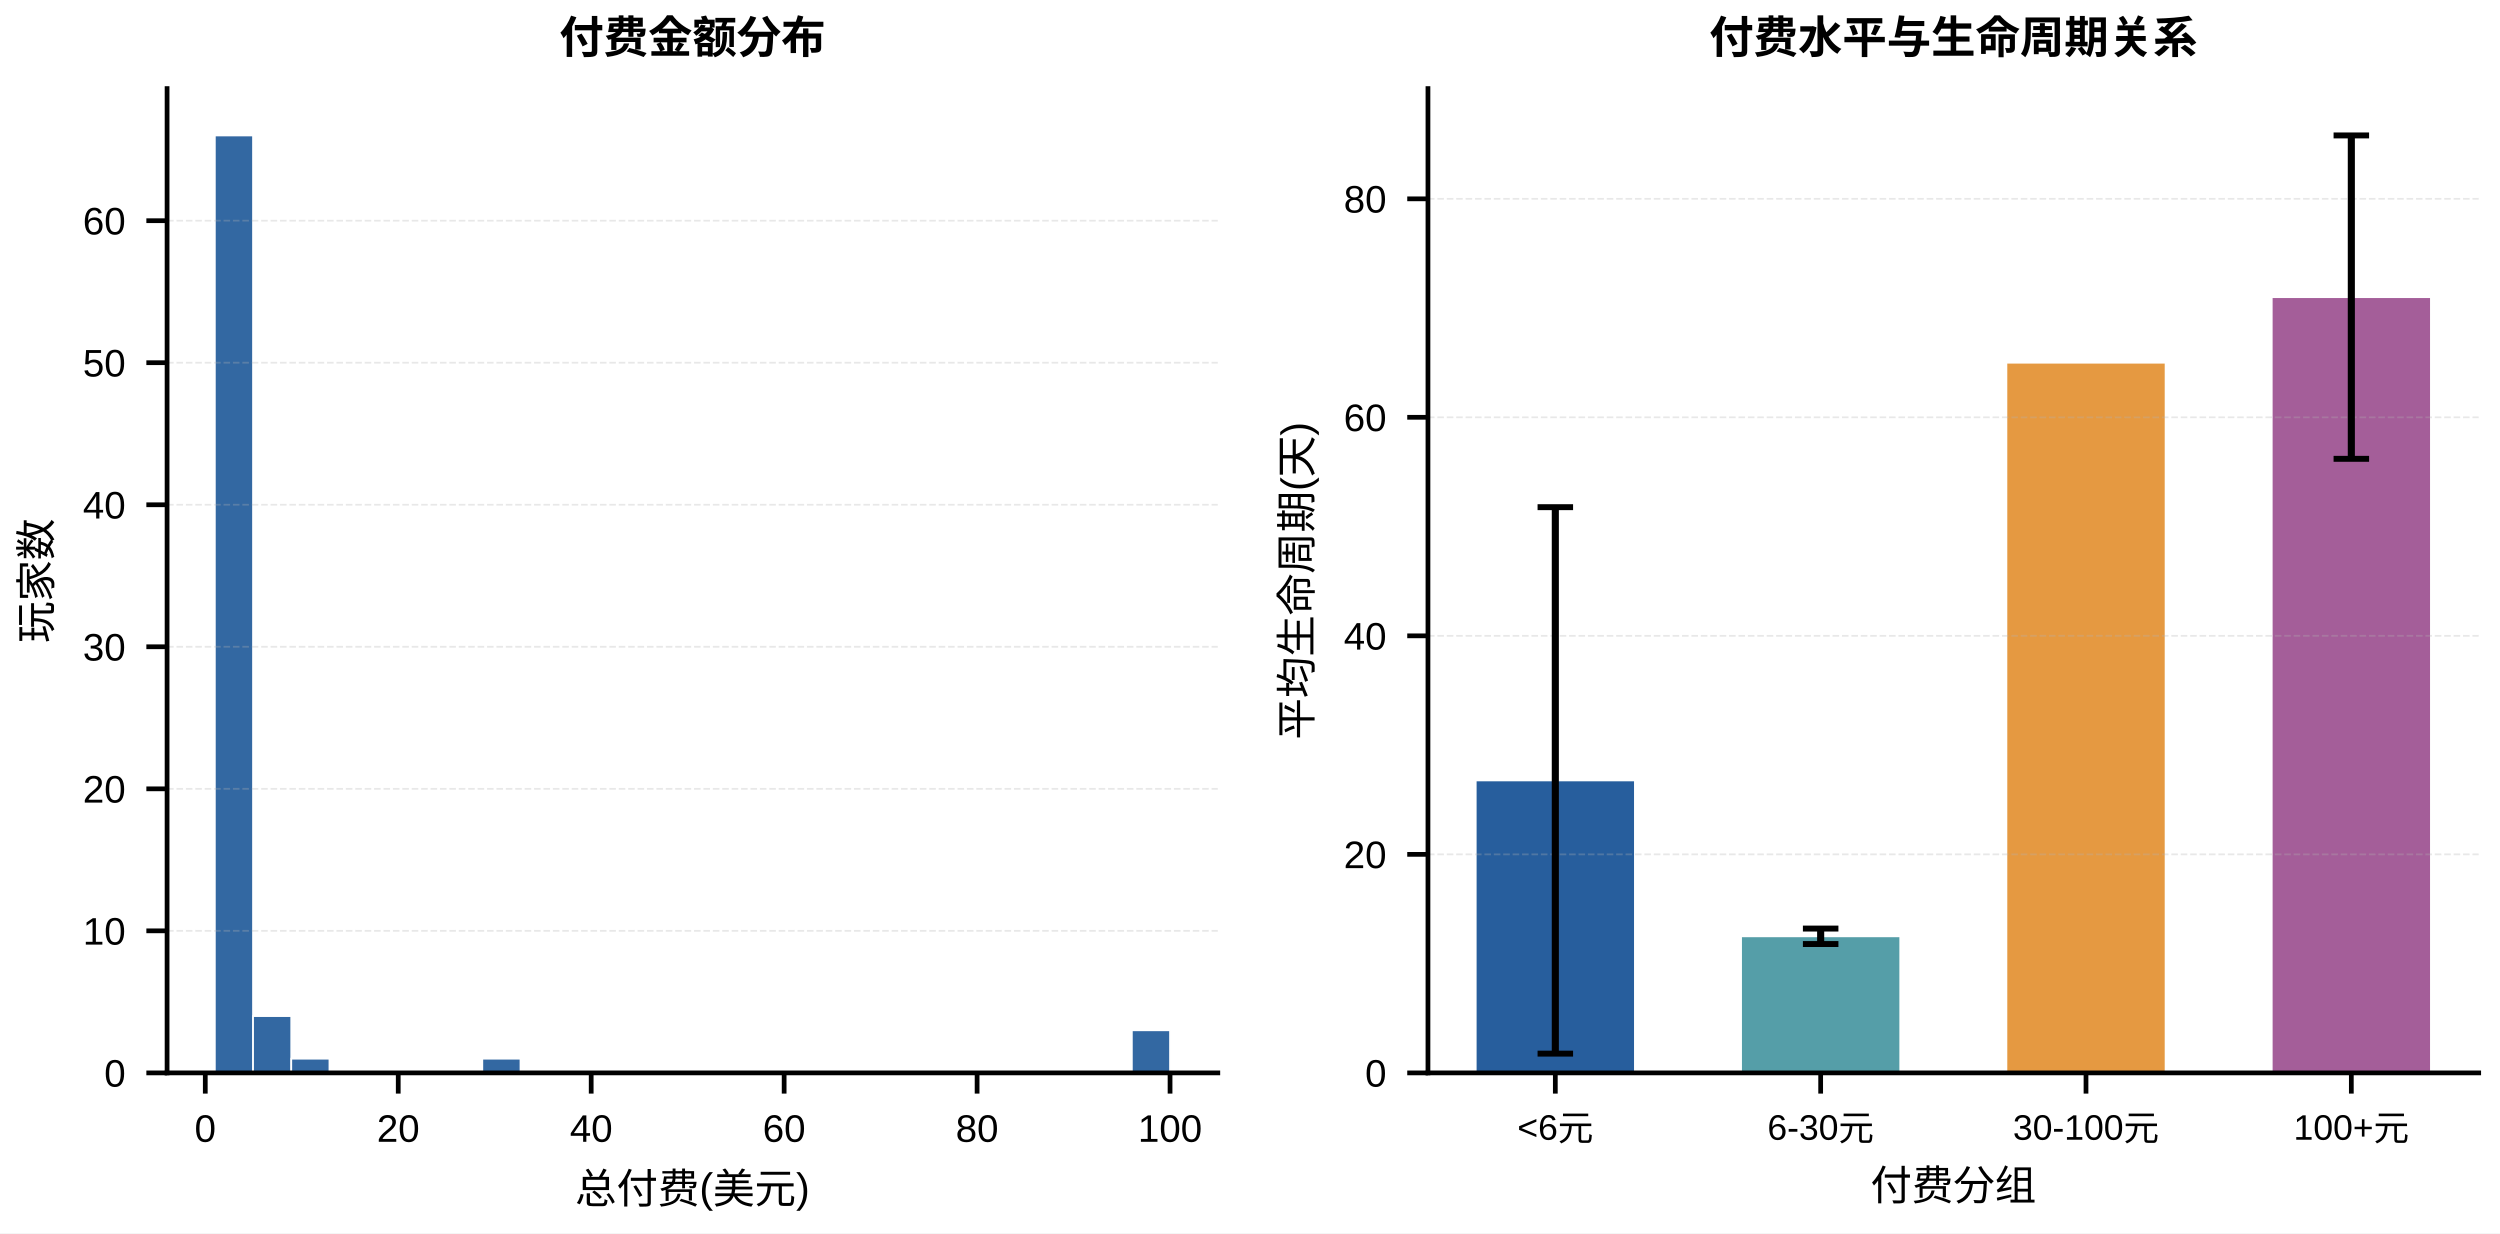
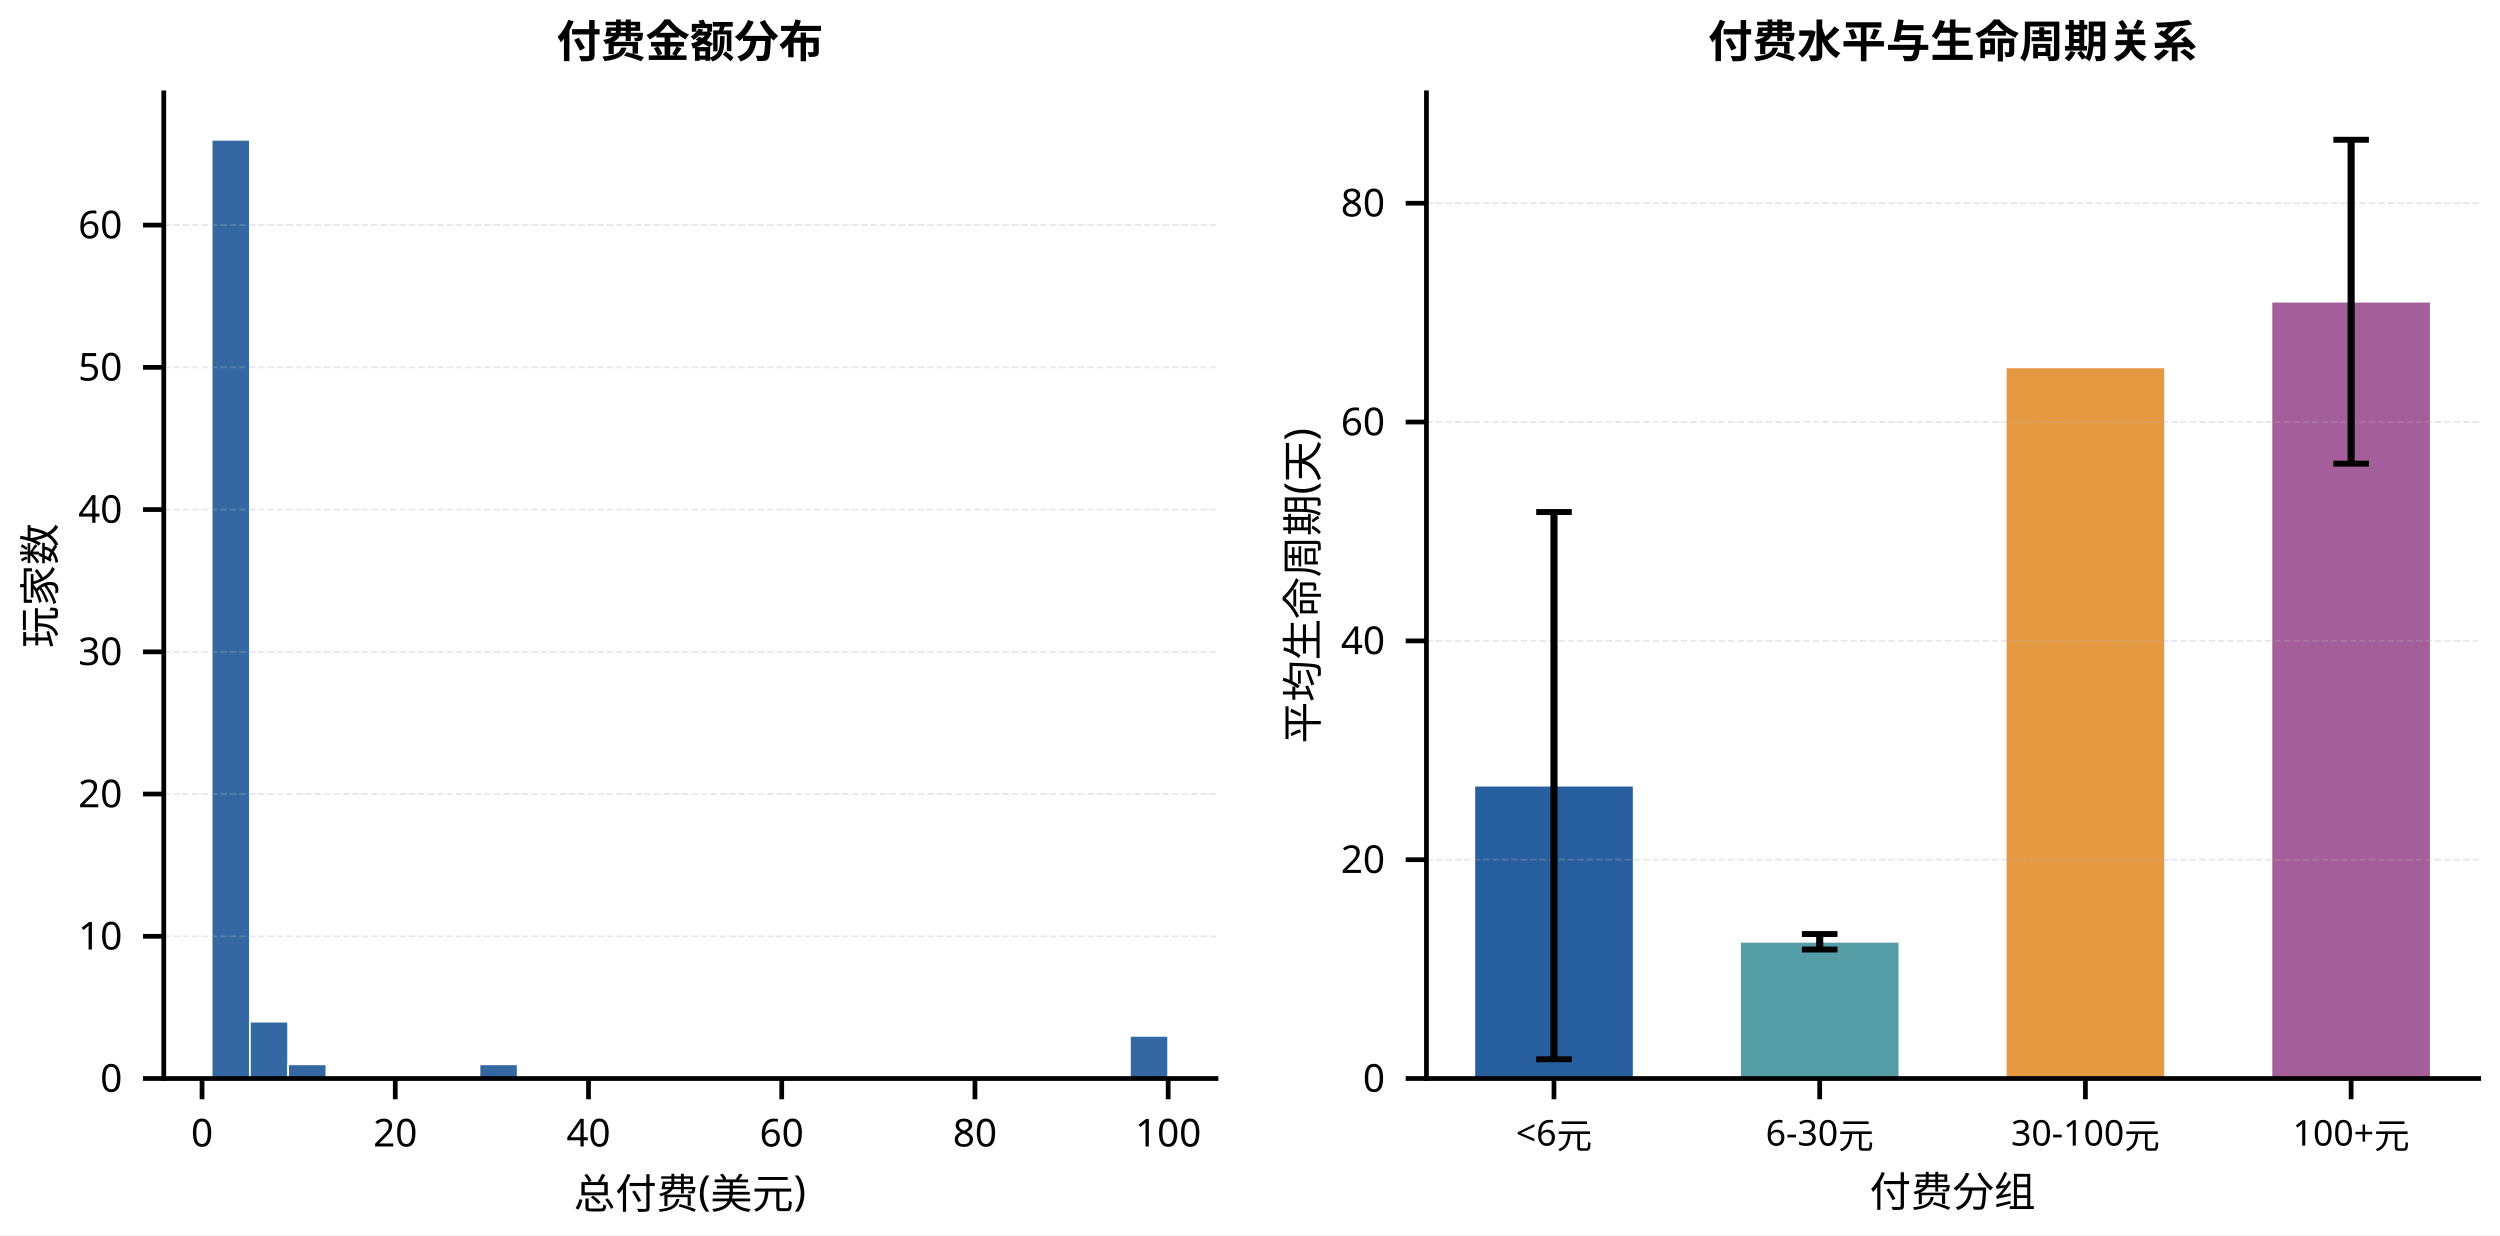
- <svg xmlns="http://www.w3.org/2000/svg" xmlns:xlink="http://www.w3.org/1999/xlink" width="422.431pt" height="208.402pt" viewBox="0 0 422.431 208.402" version="1.1">
+ <svg xmlns="http://www.w3.org/2000/svg" xmlns:xlink="http://www.w3.org/1999/xlink" width="421.835pt" height="208.401pt" viewBox="0 0 421.835 208.401" version="1.1">
  <defs>
    <style type="text/css">*{stroke-linejoin: round; stroke-linecap: butt}</style>
  </defs>
  <g id="figure_1">
    <g id="patch_1">
-       <path d="M 0 208.402  L 422.431 208.402  L 422.431 0  L 0 0  z " style="fill: #ffffff" />
+       <path d="M 0 208.401  L 421.835 208.401  L 421.835 0  L 0 0  z " style="fill: #ffffff" />
    </g>
    <g id="axes_1">
      <g id="patch_2">
-         <path d="M 28.231 181.288  L 205.776 181.288  L 205.776 14.968  L 28.231 14.968  z " style="fill: #ffffff" />
+         <path d="M 27.635 181.984  L 205.181 181.984  L 205.181 15.664  L 27.635 15.664  z " style="fill: #ffffff" />
      </g>
      <g id="patch_3">
-         <path d="M 36.301 181.288  L 42.757 181.288  L 42.757 22.888  L 36.301 22.888  z " clip-path="url(#pcdb615c2f6)" style="fill: #0f4d92; opacity: 0.85; stroke: #ffffff; stroke-width: 0.3; stroke-linejoin: miter" />
+         <path d="M 35.705 181.984  L 42.162 181.984  L 42.162 23.584  L 35.705 23.584  z " clip-path="url(#pd36022a724)" style="fill: #0f4d92; opacity: 0.85; stroke: #ffffff; stroke-width: 0.3; stroke-linejoin: miter" />
      </g>
      <g id="patch_4">
-         <path d="M 42.757 181.288  L 49.214 181.288  L 49.214 171.688  L 42.757 171.688  z " clip-path="url(#pcdb615c2f6)" style="fill: #0f4d92; opacity: 0.85; stroke: #ffffff; stroke-width: 0.3; stroke-linejoin: miter" />
+         <path d="M 42.162 181.984  L 48.618 181.984  L 48.618 172.384  L 42.162 172.384  z " clip-path="url(#pd36022a724)" style="fill: #0f4d92; opacity: 0.85; stroke: #ffffff; stroke-width: 0.3; stroke-linejoin: miter" />
      </g>
      <g id="patch_5">
-         <path d="M 49.214 181.288  L 55.67 181.288  L 55.67 178.888  L 49.214 178.888  z " clip-path="url(#pcdb615c2f6)" style="fill: #0f4d92; opacity: 0.85; stroke: #ffffff; stroke-width: 0.3; stroke-linejoin: miter" />
+         <path d="M 48.618 181.984  L 55.074 181.984  L 55.074 179.584  L 48.618 179.584  z " clip-path="url(#pd36022a724)" style="fill: #0f4d92; opacity: 0.85; stroke: #ffffff; stroke-width: 0.3; stroke-linejoin: miter" />
      </g>
      <g id="patch_6">
-         <path d="M 55.67 181.288  L 62.126 181.288  L 62.126 181.288  L 55.67 181.288  z " clip-path="url(#pcdb615c2f6)" style="fill: #0f4d92; opacity: 0.85; stroke: #ffffff; stroke-width: 0.3; stroke-linejoin: miter" />
+         <path d="M 55.074 181.984  L 61.53 181.984  L 61.53 181.984  L 55.074 181.984  z " clip-path="url(#pd36022a724)" style="fill: #0f4d92; opacity: 0.85; stroke: #ffffff; stroke-width: 0.3; stroke-linejoin: miter" />
      </g>
      <g id="patch_7">
-         <path d="M 62.126 181.288  L 68.582 181.288  L 68.582 181.288  L 62.126 181.288  z " clip-path="url(#pcdb615c2f6)" style="fill: #0f4d92; opacity: 0.85; stroke: #ffffff; stroke-width: 0.3; stroke-linejoin: miter" />
+         <path d="M 61.53 181.984  L 67.986 181.984  L 67.986 181.984  L 61.53 181.984  z " clip-path="url(#pd36022a724)" style="fill: #0f4d92; opacity: 0.85; stroke: #ffffff; stroke-width: 0.3; stroke-linejoin: miter" />
      </g>
      <g id="patch_8">
-         <path d="M 68.582 181.288  L 75.038 181.288  L 75.038 181.288  L 68.582 181.288  z " clip-path="url(#pcdb615c2f6)" style="fill: #0f4d92; opacity: 0.85; stroke: #ffffff; stroke-width: 0.3; stroke-linejoin: miter" />
+         <path d="M 67.986 181.984  L 74.443 181.984  L 74.443 181.984  L 67.986 181.984  z " clip-path="url(#pd36022a724)" style="fill: #0f4d92; opacity: 0.85; stroke: #ffffff; stroke-width: 0.3; stroke-linejoin: miter" />
      </g>
      <g id="patch_9">
-         <path d="M 75.038 181.288  L 81.495 181.288  L 81.495 181.288  L 75.038 181.288  z " clip-path="url(#pcdb615c2f6)" style="fill: #0f4d92; opacity: 0.85; stroke: #ffffff; stroke-width: 0.3; stroke-linejoin: miter" />
+         <path d="M 74.443 181.984  L 80.899 181.984  L 80.899 181.984  L 74.443 181.984  z " clip-path="url(#pd36022a724)" style="fill: #0f4d92; opacity: 0.85; stroke: #ffffff; stroke-width: 0.3; stroke-linejoin: miter" />
      </g>
      <g id="patch_10">
-         <path d="M 81.495 181.288  L 87.951 181.288  L 87.951 178.888  L 81.495 178.888  z " clip-path="url(#pcdb615c2f6)" style="fill: #0f4d92; opacity: 0.85; stroke: #ffffff; stroke-width: 0.3; stroke-linejoin: miter" />
+         <path d="M 80.899 181.984  L 87.355 181.984  L 87.355 179.584  L 80.899 179.584  z " clip-path="url(#pd36022a724)" style="fill: #0f4d92; opacity: 0.85; stroke: #ffffff; stroke-width: 0.3; stroke-linejoin: miter" />
      </g>
      <g id="patch_11">
-         <path d="M 87.951 181.288  L 94.407 181.288  L 94.407 181.288  L 87.951 181.288  z " clip-path="url(#pcdb615c2f6)" style="fill: #0f4d92; opacity: 0.85; stroke: #ffffff; stroke-width: 0.3; stroke-linejoin: miter" />
+         <path d="M 87.355 181.984  L 93.811 181.984  L 93.811 181.984  L 87.355 181.984  z " clip-path="url(#pd36022a724)" style="fill: #0f4d92; opacity: 0.85; stroke: #ffffff; stroke-width: 0.3; stroke-linejoin: miter" />
      </g>
      <g id="patch_12">
-         <path d="M 94.407 181.288  L 100.863 181.288  L 100.863 181.288  L 94.407 181.288  z " clip-path="url(#pcdb615c2f6)" style="fill: #0f4d92; opacity: 0.85; stroke: #ffffff; stroke-width: 0.3; stroke-linejoin: miter" />
+         <path d="M 93.811 181.984  L 100.267 181.984  L 100.267 181.984  L 93.811 181.984  z " clip-path="url(#pd36022a724)" style="fill: #0f4d92; opacity: 0.85; stroke: #ffffff; stroke-width: 0.3; stroke-linejoin: miter" />
      </g>
      <g id="patch_13">
-         <path d="M 100.863 181.288  L 107.319 181.288  L 107.319 181.288  L 100.863 181.288  z " clip-path="url(#pcdb615c2f6)" style="fill: #0f4d92; opacity: 0.85; stroke: #ffffff; stroke-width: 0.3; stroke-linejoin: miter" />
+         <path d="M 100.267 181.984  L 106.724 181.984  L 106.724 181.984  L 100.267 181.984  z " clip-path="url(#pd36022a724)" style="fill: #0f4d92; opacity: 0.85; stroke: #ffffff; stroke-width: 0.3; stroke-linejoin: miter" />
      </g>
      <g id="patch_14">
-         <path d="M 107.319 181.288  L 113.776 181.288  L 113.776 181.288  L 107.319 181.288  z " clip-path="url(#pcdb615c2f6)" style="fill: #0f4d92; opacity: 0.85; stroke: #ffffff; stroke-width: 0.3; stroke-linejoin: miter" />
+         <path d="M 106.724 181.984  L 113.18 181.984  L 113.18 181.984  L 106.724 181.984  z " clip-path="url(#pd36022a724)" style="fill: #0f4d92; opacity: 0.85; stroke: #ffffff; stroke-width: 0.3; stroke-linejoin: miter" />
      </g>
      <g id="patch_15">
-         <path d="M 113.776 181.288  L 120.232 181.288  L 120.232 181.288  L 113.776 181.288  z " clip-path="url(#pcdb615c2f6)" style="fill: #0f4d92; opacity: 0.85; stroke: #ffffff; stroke-width: 0.3; stroke-linejoin: miter" />
+         <path d="M 113.18 181.984  L 119.636 181.984  L 119.636 181.984  L 113.18 181.984  z " clip-path="url(#pd36022a724)" style="fill: #0f4d92; opacity: 0.85; stroke: #ffffff; stroke-width: 0.3; stroke-linejoin: miter" />
      </g>
      <g id="patch_16">
-         <path d="M 120.232 181.288  L 126.688 181.288  L 126.688 181.288  L 120.232 181.288  z " clip-path="url(#pcdb615c2f6)" style="fill: #0f4d92; opacity: 0.85; stroke: #ffffff; stroke-width: 0.3; stroke-linejoin: miter" />
+         <path d="M 119.636 181.984  L 126.092 181.984  L 126.092 181.984  L 119.636 181.984  z " clip-path="url(#pd36022a724)" style="fill: #0f4d92; opacity: 0.85; stroke: #ffffff; stroke-width: 0.3; stroke-linejoin: miter" />
      </g>
      <g id="patch_17">
-         <path d="M 126.688 181.288  L 133.144 181.288  L 133.144 181.288  L 126.688 181.288  z " clip-path="url(#pcdb615c2f6)" style="fill: #0f4d92; opacity: 0.85; stroke: #ffffff; stroke-width: 0.3; stroke-linejoin: miter" />
+         <path d="M 126.092 181.984  L 132.548 181.984  L 132.548 181.984  L 126.092 181.984  z " clip-path="url(#pd36022a724)" style="fill: #0f4d92; opacity: 0.85; stroke: #ffffff; stroke-width: 0.3; stroke-linejoin: miter" />
      </g>
      <g id="patch_18">
-         <path d="M 133.144 181.288  L 139.6 181.288  L 139.6 181.288  L 133.144 181.288  z " clip-path="url(#pcdb615c2f6)" style="fill: #0f4d92; opacity: 0.85; stroke: #ffffff; stroke-width: 0.3; stroke-linejoin: miter" />
+         <path d="M 132.548 181.984  L 139.005 181.984  L 139.005 181.984  L 132.548 181.984  z " clip-path="url(#pd36022a724)" style="fill: #0f4d92; opacity: 0.85; stroke: #ffffff; stroke-width: 0.3; stroke-linejoin: miter" />
      </g>
      <g id="patch_19">
-         <path d="M 139.6 181.288  L 146.057 181.288  L 146.057 181.288  L 139.6 181.288  z " clip-path="url(#pcdb615c2f6)" style="fill: #0f4d92; opacity: 0.85; stroke: #ffffff; stroke-width: 0.3; stroke-linejoin: miter" />
+         <path d="M 139.005 181.984  L 145.461 181.984  L 145.461 181.984  L 139.005 181.984  z " clip-path="url(#pd36022a724)" style="fill: #0f4d92; opacity: 0.85; stroke: #ffffff; stroke-width: 0.3; stroke-linejoin: miter" />
      </g>
      <g id="patch_20">
-         <path d="M 146.057 181.288  L 152.513 181.288  L 152.513 181.288  L 146.057 181.288  z " clip-path="url(#pcdb615c2f6)" style="fill: #0f4d92; opacity: 0.85; stroke: #ffffff; stroke-width: 0.3; stroke-linejoin: miter" />
+         <path d="M 145.461 181.984  L 151.917 181.984  L 151.917 181.984  L 145.461 181.984  z " clip-path="url(#pd36022a724)" style="fill: #0f4d92; opacity: 0.85; stroke: #ffffff; stroke-width: 0.3; stroke-linejoin: miter" />
      </g>
      <g id="patch_21">
-         <path d="M 152.513 181.288  L 158.969 181.288  L 158.969 181.288  L 152.513 181.288  z " clip-path="url(#pcdb615c2f6)" style="fill: #0f4d92; opacity: 0.85; stroke: #ffffff; stroke-width: 0.3; stroke-linejoin: miter" />
+         <path d="M 151.917 181.984  L 158.373 181.984  L 158.373 181.984  L 151.917 181.984  z " clip-path="url(#pd36022a724)" style="fill: #0f4d92; opacity: 0.85; stroke: #ffffff; stroke-width: 0.3; stroke-linejoin: miter" />
      </g>
      <g id="patch_22">
-         <path d="M 158.969 181.288  L 165.425 181.288  L 165.425 181.288  L 158.969 181.288  z " clip-path="url(#pcdb615c2f6)" style="fill: #0f4d92; opacity: 0.85; stroke: #ffffff; stroke-width: 0.3; stroke-linejoin: miter" />
+         <path d="M 158.373 181.984  L 164.829 181.984  L 164.829 181.984  L 158.373 181.984  z " clip-path="url(#pd36022a724)" style="fill: #0f4d92; opacity: 0.85; stroke: #ffffff; stroke-width: 0.3; stroke-linejoin: miter" />
      </g>
      <g id="patch_23">
-         <path d="M 165.425 181.288  L 171.881 181.288  L 171.881 181.288  L 165.425 181.288  z " clip-path="url(#pcdb615c2f6)" style="fill: #0f4d92; opacity: 0.85; stroke: #ffffff; stroke-width: 0.3; stroke-linejoin: miter" />
+         <path d="M 164.829 181.984  L 171.286 181.984  L 171.286 181.984  L 164.829 181.984  z " clip-path="url(#pd36022a724)" style="fill: #0f4d92; opacity: 0.85; stroke: #ffffff; stroke-width: 0.3; stroke-linejoin: miter" />
      </g>
      <g id="patch_24">
-         <path d="M 171.881 181.288  L 178.338 181.288  L 178.338 181.288  L 171.881 181.288  z " clip-path="url(#pcdb615c2f6)" style="fill: #0f4d92; opacity: 0.85; stroke: #ffffff; stroke-width: 0.3; stroke-linejoin: miter" />
+         <path d="M 171.286 181.984  L 177.742 181.984  L 177.742 181.984  L 171.286 181.984  z " clip-path="url(#pd36022a724)" style="fill: #0f4d92; opacity: 0.85; stroke: #ffffff; stroke-width: 0.3; stroke-linejoin: miter" />
      </g>
      <g id="patch_25">
-         <path d="M 178.338 181.288  L 184.794 181.288  L 184.794 181.288  L 178.338 181.288  z " clip-path="url(#pcdb615c2f6)" style="fill: #0f4d92; opacity: 0.85; stroke: #ffffff; stroke-width: 0.3; stroke-linejoin: miter" />
+         <path d="M 177.742 181.984  L 184.198 181.984  L 184.198 181.984  L 177.742 181.984  z " clip-path="url(#pd36022a724)" style="fill: #0f4d92; opacity: 0.85; stroke: #ffffff; stroke-width: 0.3; stroke-linejoin: miter" />
      </g>
      <g id="patch_26">
-         <path d="M 184.794 181.288  L 191.25 181.288  L 191.25 181.288  L 184.794 181.288  z " clip-path="url(#pcdb615c2f6)" style="fill: #0f4d92; opacity: 0.85; stroke: #ffffff; stroke-width: 0.3; stroke-linejoin: miter" />
+         <path d="M 184.198 181.984  L 190.654 181.984  L 190.654 181.984  L 184.198 181.984  z " clip-path="url(#pd36022a724)" style="fill: #0f4d92; opacity: 0.85; stroke: #ffffff; stroke-width: 0.3; stroke-linejoin: miter" />
      </g>
      <g id="patch_27">
-         <path d="M 191.25 181.288  L 197.706 181.288  L 197.706 174.088  L 191.25 174.088  z " clip-path="url(#pcdb615c2f6)" style="fill: #0f4d92; opacity: 0.85; stroke: #ffffff; stroke-width: 0.3; stroke-linejoin: miter" />
+         <path d="M 190.654 181.984  L 197.11 181.984  L 197.11 174.784  L 190.654 174.784  z " clip-path="url(#pd36022a724)" style="fill: #0f4d92; opacity: 0.85; stroke: #ffffff; stroke-width: 0.3; stroke-linejoin: miter" />
      </g>
      <g id="matplotlib.axis_1">
        <g id="xtick_1">
          <g id="line2d_1">
            <defs>
-               <path id="m425048d9dd" d="M 0 0  L 0 3.5  " style="stroke: #000000; stroke-width: 0.8" />
+               <path id="mf3333e3b0f" d="M 0 0  L 0 3.5  " style="stroke: #000000; stroke-width: 0.8" />
            </defs>
            <g>
-               <use xlink:href="#m425048d9dd" x="34.687" y="181.288" style="stroke: #000000; stroke-width: 0.8" />
+               <use xlink:href="#mf3333e3b0f" x="34.092" y="181.984" style="stroke: #000000; stroke-width: 0.8" />
            </g>
          </g>
          <g id="text_1">
-             <text style="font-size: 6.5px; font-family: 'Arial', 'Helvetica', 'DejaVu Sans', sans-serif; text-anchor: middle" x="34.687" y="192.941" transform="rotate(-0 34.6873 192.9409)">0</text>
+             <text style="font-size: 6.5px; font-family: 'SimHei', 'Microsoft YaHei', sans-serif; text-anchor: middle" x="34.092" y="193.453" transform="rotate(-0 34.09152 193.4532)">0</text>
          </g>
        </g>
        <g id="xtick_2">
          <g id="line2d_2">
            <g>
-               <use xlink:href="#m425048d9dd" x="67.291" y="181.288" style="stroke: #000000; stroke-width: 0.8" />
+               <use xlink:href="#mf3333e3b0f" x="66.695" y="181.984" style="stroke: #000000; stroke-width: 0.8" />
            </g>
          </g>
          <g id="text_2">
-             <text style="font-size: 6.5px; font-family: 'Arial', 'Helvetica', 'DejaVu Sans', sans-serif; text-anchor: middle" x="67.291" y="192.941" transform="rotate(-0 67.29107 192.9409)">20</text>
+             <text style="font-size: 6.5px; font-family: 'SimHei', 'Microsoft YaHei', sans-serif; text-anchor: middle" x="66.695" y="193.453" transform="rotate(-0 66.69529 193.4532)">20</text>
          </g>
        </g>
        <g id="xtick_3">
          <g id="line2d_3">
            <g>
-               <use xlink:href="#m425048d9dd" x="99.895" y="181.288" style="stroke: #000000; stroke-width: 0.8" />
+               <use xlink:href="#mf3333e3b0f" x="99.299" y="181.984" style="stroke: #000000; stroke-width: 0.8" />
            </g>
          </g>
          <g id="text_3">
-             <text style="font-size: 6.5px; font-family: 'Arial', 'Helvetica', 'DejaVu Sans', sans-serif; text-anchor: middle" x="99.895" y="192.941" transform="rotate(-0 99.89484 192.9409)">40</text>
+             <text style="font-size: 6.5px; font-family: 'SimHei', 'Microsoft YaHei', sans-serif; text-anchor: middle" x="99.299" y="193.453" transform="rotate(-0 99.29906 193.4532)">40</text>
          </g>
        </g>
        <g id="xtick_4">
          <g id="line2d_4">
            <g>
-               <use xlink:href="#m425048d9dd" x="132.499" y="181.288" style="stroke: #000000; stroke-width: 0.8" />
+               <use xlink:href="#mf3333e3b0f" x="131.903" y="181.984" style="stroke: #000000; stroke-width: 0.8" />
            </g>
          </g>
          <g id="text_4">
-             <text style="font-size: 6.5px; font-family: 'Arial', 'Helvetica', 'DejaVu Sans', sans-serif; text-anchor: middle" x="132.499" y="192.941" transform="rotate(-0 132.4986 192.9409)">60</text>
+             <text style="font-size: 6.5px; font-family: 'SimHei', 'Microsoft YaHei', sans-serif; text-anchor: middle" x="131.903" y="193.453" transform="rotate(-0 131.9028 193.4532)">60</text>
          </g>
        </g>
        <g id="xtick_5">
          <g id="line2d_5">
            <g>
-               <use xlink:href="#m425048d9dd" x="165.102" y="181.288" style="stroke: #000000; stroke-width: 0.8" />
+               <use xlink:href="#mf3333e3b0f" x="164.507" y="181.984" style="stroke: #000000; stroke-width: 0.8" />
            </g>
          </g>
          <g id="text_5">
-             <text style="font-size: 6.5px; font-family: 'Arial', 'Helvetica', 'DejaVu Sans', sans-serif; text-anchor: middle" x="165.102" y="192.941" transform="rotate(-0 165.1024 192.9409)">80</text>
+             <text style="font-size: 6.5px; font-family: 'SimHei', 'Microsoft YaHei', sans-serif; text-anchor: middle" x="164.507" y="193.453" transform="rotate(-0 164.5066 193.4532)">80</text>
          </g>
        </g>
        <g id="xtick_6">
          <g id="line2d_6">
            <g>
-               <use xlink:href="#m425048d9dd" x="197.706" y="181.288" style="stroke: #000000; stroke-width: 0.8" />
+               <use xlink:href="#mf3333e3b0f" x="197.11" y="181.984" style="stroke: #000000; stroke-width: 0.8" />
            </g>
          </g>
          <g id="text_6">
-             <text style="font-size: 6.5px; font-family: 'Arial', 'Helvetica', 'DejaVu Sans', sans-serif; text-anchor: middle" x="197.706" y="192.941" transform="rotate(-0 197.7061 192.9409)">100</text>
+             <text style="font-size: 6.5px; font-family: 'SimHei', 'Microsoft YaHei', sans-serif; text-anchor: middle" x="197.11" y="193.453" transform="rotate(-0 197.1104 193.4532)">100</text>
          </g>
        </g>
        <g id="text_7">
-           <text style="font-size: 7px; font-family: 'Arial', 'Helvetica', 'DejaVu Sans', sans-serif; text-anchor: middle" x="117.004" y="203.329" transform="rotate(-0 117.0037 203.3286)">总付费(美元)</text>
+           <text style="font-size: 7px; font-family: 'SimHei', 'Microsoft YaHei', sans-serif; text-anchor: middle" x="116.408" y="203.926" transform="rotate(-0 116.4079 203.9259)">总付费(美元)</text>
        </g>
      </g>
      <g id="matplotlib.axis_2">
        <g id="ytick_1">
          <g id="line2d_7">
-             <path d="M 28.231 181.288  L 205.776 181.288  " clip-path="url(#pcdb615c2f6)" style="fill: none; stroke-dasharray: 1.11,0.48; stroke-dashoffset: 0; stroke: #b0b0b0; stroke-opacity: 0.3; stroke-width: 0.3" />
+             <path d="M 27.635 181.984  L 205.181 181.984  " clip-path="url(#pd36022a724)" style="fill: none; stroke-dasharray: 1.11,0.48; stroke-dashoffset: 0; stroke: #b0b0b0; stroke-opacity: 0.3; stroke-width: 0.3" />
          </g>
          <g id="line2d_8">
            <defs>
-               <path id="me47bda8095" d="M 0 0  L -3.5 0  " style="stroke: #000000; stroke-width: 0.8" />
+               <path id="mcf8c69966d" d="M 0 0  L -3.5 0  " style="stroke: #000000; stroke-width: 0.8" />
            </defs>
            <g>
-               <use xlink:href="#me47bda8095" x="28.231" y="181.288" style="stroke: #000000; stroke-width: 0.8" />
+               <use xlink:href="#mcf8c69966d" x="27.635" y="181.984" style="stroke: #000000; stroke-width: 0.8" />
            </g>
          </g>
          <g id="text_8">
-             <text style="font-size: 6.5px; font-family: 'Arial', 'Helvetica', 'DejaVu Sans', sans-serif; text-anchor: end" x="21.231" y="183.615" transform="rotate(-0 21.23094 183.6146)">0</text>
+             <text style="font-size: 6.5px; font-family: 'SimHei', 'Microsoft YaHei', sans-serif; text-anchor: end" x="20.635" y="184.219" transform="rotate(-0 20.63516 184.2188)">0</text>
          </g>
        </g>
        <g id="ytick_2">
          <g id="line2d_9">
-             <path d="M 28.231 157.288  L 205.776 157.288  " clip-path="url(#pcdb615c2f6)" style="fill: none; stroke-dasharray: 1.11,0.48; stroke-dashoffset: 0; stroke: #b0b0b0; stroke-opacity: 0.3; stroke-width: 0.3" />
+             <path d="M 27.635 157.984  L 205.181 157.984  " clip-path="url(#pd36022a724)" style="fill: none; stroke-dasharray: 1.11,0.48; stroke-dashoffset: 0; stroke: #b0b0b0; stroke-opacity: 0.3; stroke-width: 0.3" />
          </g>
          <g id="line2d_10">
            <g>
-               <use xlink:href="#me47bda8095" x="28.231" y="157.288" style="stroke: #000000; stroke-width: 0.8" />
+               <use xlink:href="#mcf8c69966d" x="27.635" y="157.984" style="stroke: #000000; stroke-width: 0.8" />
            </g>
          </g>
          <g id="text_9">
-             <text style="font-size: 6.5px; font-family: 'Arial', 'Helvetica', 'DejaVu Sans', sans-serif; text-anchor: end" x="21.231" y="159.615" transform="rotate(-0 21.23094 159.6146)">10</text>
+             <text style="font-size: 6.5px; font-family: 'SimHei', 'Microsoft YaHei', sans-serif; text-anchor: end" x="20.635" y="160.219" transform="rotate(-0 20.63516 160.2188)">10</text>
          </g>
        </g>
        <g id="ytick_3">
          <g id="line2d_11">
-             <path d="M 28.231 133.288  L 205.776 133.288  " clip-path="url(#pcdb615c2f6)" style="fill: none; stroke-dasharray: 1.11,0.48; stroke-dashoffset: 0; stroke: #b0b0b0; stroke-opacity: 0.3; stroke-width: 0.3" />
+             <path d="M 27.635 133.984  L 205.181 133.984  " clip-path="url(#pd36022a724)" style="fill: none; stroke-dasharray: 1.11,0.48; stroke-dashoffset: 0; stroke: #b0b0b0; stroke-opacity: 0.3; stroke-width: 0.3" />
          </g>
          <g id="line2d_12">
            <g>
-               <use xlink:href="#me47bda8095" x="28.231" y="133.288" style="stroke: #000000; stroke-width: 0.8" />
+               <use xlink:href="#mcf8c69966d" x="27.635" y="133.984" style="stroke: #000000; stroke-width: 0.8" />
            </g>
          </g>
          <g id="text_10">
-             <text style="font-size: 6.5px; font-family: 'Arial', 'Helvetica', 'DejaVu Sans', sans-serif; text-anchor: end" x="21.231" y="135.615" transform="rotate(-0 21.23094 135.6146)">20</text>
+             <text style="font-size: 6.5px; font-family: 'SimHei', 'Microsoft YaHei', sans-serif; text-anchor: end" x="20.635" y="136.219" transform="rotate(-0 20.63516 136.2188)">20</text>
          </g>
        </g>
        <g id="ytick_4">
          <g id="line2d_13">
-             <path d="M 28.231 109.288  L 205.776 109.288  " clip-path="url(#pcdb615c2f6)" style="fill: none; stroke-dasharray: 1.11,0.48; stroke-dashoffset: 0; stroke: #b0b0b0; stroke-opacity: 0.3; stroke-width: 0.3" />
+             <path d="M 27.635 109.984  L 205.181 109.984  " clip-path="url(#pd36022a724)" style="fill: none; stroke-dasharray: 1.11,0.48; stroke-dashoffset: 0; stroke: #b0b0b0; stroke-opacity: 0.3; stroke-width: 0.3" />
          </g>
          <g id="line2d_14">
            <g>
-               <use xlink:href="#me47bda8095" x="28.231" y="109.288" style="stroke: #000000; stroke-width: 0.8" />
+               <use xlink:href="#mcf8c69966d" x="27.635" y="109.984" style="stroke: #000000; stroke-width: 0.8" />
            </g>
          </g>
          <g id="text_11">
-             <text style="font-size: 6.5px; font-family: 'Arial', 'Helvetica', 'DejaVu Sans', sans-serif; text-anchor: end" x="21.231" y="111.615" transform="rotate(-0 21.23094 111.6146)">30</text>
+             <text style="font-size: 6.5px; font-family: 'SimHei', 'Microsoft YaHei', sans-serif; text-anchor: end" x="20.635" y="112.219" transform="rotate(-0 20.63516 112.2188)">30</text>
          </g>
        </g>
        <g id="ytick_5">
          <g id="line2d_15">
-             <path d="M 28.231 85.288  L 205.776 85.288  " clip-path="url(#pcdb615c2f6)" style="fill: none; stroke-dasharray: 1.11,0.48; stroke-dashoffset: 0; stroke: #b0b0b0; stroke-opacity: 0.3; stroke-width: 0.3" />
+             <path d="M 27.635 85.984  L 205.181 85.984  " clip-path="url(#pd36022a724)" style="fill: none; stroke-dasharray: 1.11,0.48; stroke-dashoffset: 0; stroke: #b0b0b0; stroke-opacity: 0.3; stroke-width: 0.3" />
          </g>
          <g id="line2d_16">
            <g>
-               <use xlink:href="#me47bda8095" x="28.231" y="85.288" style="stroke: #000000; stroke-width: 0.8" />
+               <use xlink:href="#mcf8c69966d" x="27.635" y="85.984" style="stroke: #000000; stroke-width: 0.8" />
            </g>
          </g>
          <g id="text_12">
-             <text style="font-size: 6.5px; font-family: 'Arial', 'Helvetica', 'DejaVu Sans', sans-serif; text-anchor: end" x="21.231" y="87.615" transform="rotate(-0 21.23094 87.61465)">40</text>
+             <text style="font-size: 6.5px; font-family: 'SimHei', 'Microsoft YaHei', sans-serif; text-anchor: end" x="20.635" y="88.219" transform="rotate(-0 20.63516 88.21883)">40</text>
          </g>
        </g>
        <g id="ytick_6">
          <g id="line2d_17">
-             <path d="M 28.231 61.288  L 205.776 61.288  " clip-path="url(#pcdb615c2f6)" style="fill: none; stroke-dasharray: 1.11,0.48; stroke-dashoffset: 0; stroke: #b0b0b0; stroke-opacity: 0.3; stroke-width: 0.3" />
+             <path d="M 27.635 61.984  L 205.181 61.984  " clip-path="url(#pd36022a724)" style="fill: none; stroke-dasharray: 1.11,0.48; stroke-dashoffset: 0; stroke: #b0b0b0; stroke-opacity: 0.3; stroke-width: 0.3" />
          </g>
          <g id="line2d_18">
            <g>
-               <use xlink:href="#me47bda8095" x="28.231" y="61.288" style="stroke: #000000; stroke-width: 0.8" />
+               <use xlink:href="#mcf8c69966d" x="27.635" y="61.984" style="stroke: #000000; stroke-width: 0.8" />
            </g>
          </g>
          <g id="text_13">
-             <text style="font-size: 6.5px; font-family: 'Arial', 'Helvetica', 'DejaVu Sans', sans-serif; text-anchor: end" x="21.231" y="63.615" transform="rotate(-0 21.23094 63.61465)">50</text>
+             <text style="font-size: 6.5px; font-family: 'SimHei', 'Microsoft YaHei', sans-serif; text-anchor: end" x="20.635" y="64.219" transform="rotate(-0 20.63516 64.21883)">50</text>
          </g>
        </g>
        <g id="ytick_7">
          <g id="line2d_19">
-             <path d="M 28.231 37.288  L 205.776 37.288  " clip-path="url(#pcdb615c2f6)" style="fill: none; stroke-dasharray: 1.11,0.48; stroke-dashoffset: 0; stroke: #b0b0b0; stroke-opacity: 0.3; stroke-width: 0.3" />
+             <path d="M 27.635 37.984  L 205.181 37.984  " clip-path="url(#pd36022a724)" style="fill: none; stroke-dasharray: 1.11,0.48; stroke-dashoffset: 0; stroke: #b0b0b0; stroke-opacity: 0.3; stroke-width: 0.3" />
          </g>
          <g id="line2d_20">
            <g>
-               <use xlink:href="#me47bda8095" x="28.231" y="37.288" style="stroke: #000000; stroke-width: 0.8" />
+               <use xlink:href="#mcf8c69966d" x="27.635" y="37.984" style="stroke: #000000; stroke-width: 0.8" />
            </g>
          </g>
          <g id="text_14">
-             <text style="font-size: 6.5px; font-family: 'Arial', 'Helvetica', 'DejaVu Sans', sans-serif; text-anchor: end" x="21.231" y="39.615" transform="rotate(-0 21.23094 39.61465)">60</text>
+             <text style="font-size: 6.5px; font-family: 'SimHei', 'Microsoft YaHei', sans-serif; text-anchor: end" x="20.635" y="40.219" transform="rotate(-0 20.63516 40.21883)">60</text>
          </g>
        </g>
        <g id="text_15">
-           <text style="font-size: 7px; font-family: 'Arial', 'Helvetica', 'DejaVu Sans', sans-serif; text-anchor: middle" x="8.61" y="98.128" transform="rotate(-90 8.610469 98.12836)">玩家数</text>
+           <text style="font-size: 7px; font-family: 'SimHei', 'Microsoft YaHei', sans-serif; text-anchor: middle" x="9.26" y="98.824" transform="rotate(-90 9.260156 98.82445)">玩家数</text>
        </g>
      </g>
      <g id="patch_28">
-         <path d="M 28.231 181.288  L 28.231 14.968  " style="fill: none; stroke: #000000; stroke-width: 0.8; stroke-linejoin: miter; stroke-linecap: square" />
+         <path d="M 27.635 181.984  L 27.635 15.664  " style="fill: none; stroke: #000000; stroke-width: 0.8; stroke-linejoin: miter; stroke-linecap: square" />
      </g>
      <g id="patch_29">
-         <path d="M 28.231 181.288  L 205.776 181.288  " style="fill: none; stroke: #000000; stroke-width: 0.8; stroke-linejoin: miter; stroke-linecap: square" />
+         <path d="M 27.635 181.984  L 205.181 181.984  " style="fill: none; stroke: #000000; stroke-width: 0.8; stroke-linejoin: miter; stroke-linecap: square" />
      </g>
      <g id="text_16">
-         <text style="font-weight: 700; font-size: 7.5px; font-family: 'Arial', 'Helvetica', 'DejaVu Sans', sans-serif; text-anchor: middle" x="117.004" y="8.968" transform="rotate(-0 117.0037 8.968359)">付费金额分布</text>
+         <text style="font-weight: 700; font-size: 7.5px; font-family: 'SimHei', 'Microsoft YaHei', sans-serif; text-anchor: middle" x="116.408" y="9.664" transform="rotate(-0 116.4079 9.664453)">付费金额分布</text>
      </g>
    </g>
    <g id="axes_2">
      <g id="patch_30">
-         <path d="M 241.285 181.288  L 418.831 181.288  L 418.831 14.968  L 241.285 14.968  z " style="fill: #ffffff" />
+         <path d="M 240.69 181.984  L 418.235 181.984  L 418.235 15.664  L 240.69 15.664  z " style="fill: #ffffff" />
      </g>
      <g id="patch_31">
-         <path d="M 249.356 181.288  L 276.257 181.288  L 276.257 131.87  L 249.356 131.87  z " clip-path="url(#pd892b8c879)" style="fill: #0f4d92; opacity: 0.9; stroke: #ffffff; stroke-width: 0.3; stroke-linejoin: miter" />
+         <path d="M 248.76 181.984  L 275.661 181.984  L 275.661 132.566  L 248.76 132.566  z " clip-path="url(#paf04ef13a8)" style="fill: #0f4d92; opacity: 0.9; stroke: #ffffff; stroke-width: 0.3; stroke-linejoin: miter" />
      </g>
      <g id="patch_32">
-         <path d="M 294.19 181.288  L 321.091 181.288  L 321.091 158.211  L 294.19 158.211  z " clip-path="url(#pd892b8c879)" style="fill: #42949e; opacity: 0.9; stroke: #ffffff; stroke-width: 0.3; stroke-linejoin: miter" />
+         <path d="M 293.595 181.984  L 320.495 181.984  L 320.495 158.907  L 293.595 158.907  z " clip-path="url(#paf04ef13a8)" style="fill: #42949e; opacity: 0.9; stroke: #ffffff; stroke-width: 0.3; stroke-linejoin: miter" />
      </g>
      <g id="patch_33">
-         <path d="M 339.025 181.288  L 365.926 181.288  L 365.926 61.286  L 339.025 61.286  z " clip-path="url(#pd892b8c879)" style="fill: #e28e2c; opacity: 0.9; stroke: #ffffff; stroke-width: 0.3; stroke-linejoin: miter" />
+         <path d="M 338.429 181.984  L 365.33 181.984  L 365.33 61.983  L 338.429 61.983  z " clip-path="url(#paf04ef13a8)" style="fill: #e28e2c; opacity: 0.9; stroke: #ffffff; stroke-width: 0.3; stroke-linejoin: miter" />
      </g>
      <g id="patch_34">
-         <path d="M 383.86 181.288  L 410.761 181.288  L 410.761 50.209  L 383.86 50.209  z " clip-path="url(#pd892b8c879)" style="fill: #9a4d8e; opacity: 0.9; stroke: #ffffff; stroke-width: 0.3; stroke-linejoin: miter" />
+         <path d="M 383.264 181.984  L 410.165 181.984  L 410.165 50.905  L 383.264 50.905  z " clip-path="url(#paf04ef13a8)" style="fill: #9a4d8e; opacity: 0.9; stroke: #ffffff; stroke-width: 0.3; stroke-linejoin: miter" />
      </g>
      <g id="matplotlib.axis_3">
        <g id="xtick_7">
          <g id="line2d_21">
            <g>
-               <use xlink:href="#m425048d9dd" x="262.806" y="181.288" style="stroke: #000000; stroke-width: 0.8" />
+               <use xlink:href="#mf3333e3b0f" x="262.21" y="181.984" style="stroke: #000000; stroke-width: 0.8" />
            </g>
          </g>
          <g id="text_17">
-             <text style="font-size: 6px; font-family: 'Arial', 'Helvetica', 'DejaVu Sans', sans-serif; text-anchor: middle" x="262.806" y="192.583" transform="rotate(-0 262.8061 192.583)">&lt;6元</text>
+             <text style="font-size: 6px; font-family: 'SimHei', 'Microsoft YaHei', sans-serif; text-anchor: middle" x="262.21" y="193.297" transform="rotate(-0 262.2104 193.297)">&lt;6元</text>
          </g>
        </g>
        <g id="xtick_8">
          <g id="line2d_22">
            <g>
-               <use xlink:href="#m425048d9dd" x="307.641" y="181.288" style="stroke: #000000; stroke-width: 0.8" />
+               <use xlink:href="#mf3333e3b0f" x="307.045" y="181.984" style="stroke: #000000; stroke-width: 0.8" />
            </g>
          </g>
          <g id="text_18">
-             <text style="font-size: 6px; font-family: 'Arial', 'Helvetica', 'DejaVu Sans', sans-serif; text-anchor: middle" x="307.641" y="192.583" transform="rotate(-0 307.6409 192.583)">6-30元</text>
+             <text style="font-size: 6px; font-family: 'SimHei', 'Microsoft YaHei', sans-serif; text-anchor: middle" x="307.045" y="193.297" transform="rotate(-0 307.0451 193.297)">6-30元</text>
          </g>
        </g>
        <g id="xtick_9">
          <g id="line2d_23">
            <g>
-               <use xlink:href="#m425048d9dd" x="352.476" y="181.288" style="stroke: #000000; stroke-width: 0.8" />
+               <use xlink:href="#mf3333e3b0f" x="351.88" y="181.984" style="stroke: #000000; stroke-width: 0.8" />
            </g>
          </g>
          <g id="text_19">
-             <text style="font-size: 6px; font-family: 'Arial', 'Helvetica', 'DejaVu Sans', sans-serif; text-anchor: middle" x="352.476" y="192.583" transform="rotate(-0 352.4756 192.583)">30-100元</text>
+             <text style="font-size: 6px; font-family: 'SimHei', 'Microsoft YaHei', sans-serif; text-anchor: middle" x="351.88" y="193.297" transform="rotate(-0 351.8798 193.297)">30-100元</text>
          </g>
        </g>
        <g id="xtick_10">
          <g id="line2d_24">
            <g>
-               <use xlink:href="#m425048d9dd" x="397.31" y="181.288" style="stroke: #000000; stroke-width: 0.8" />
+               <use xlink:href="#mf3333e3b0f" x="396.714" y="181.984" style="stroke: #000000; stroke-width: 0.8" />
            </g>
          </g>
          <g id="text_20">
-             <text style="font-size: 6px; font-family: 'Arial', 'Helvetica', 'DejaVu Sans', sans-serif; text-anchor: middle" x="397.31" y="192.583" transform="rotate(-0 397.3103 192.583)">100+元</text>
+             <text style="font-size: 6px; font-family: 'SimHei', 'Microsoft YaHei', sans-serif; text-anchor: middle" x="396.714" y="193.297" transform="rotate(-0 396.7145 193.297)">100+元</text>
          </g>
        </g>
        <g id="text_21">
-           <text style="font-size: 7px; font-family: 'Arial', 'Helvetica', 'DejaVu Sans', sans-serif; text-anchor: middle" x="330.058" y="202.786" transform="rotate(-0 330.0582 202.786)">付费分组</text>
+           <text style="font-size: 7px; font-family: 'SimHei', 'Microsoft YaHei', sans-serif; text-anchor: middle" x="329.462" y="203.598" transform="rotate(-0 329.4624 203.5977)">付费分组</text>
        </g>
      </g>
      <g id="matplotlib.axis_4">
        <g id="ytick_8">
          <g id="line2d_25">
-             <path d="M 241.285 181.288  L 418.831 181.288  " clip-path="url(#pd892b8c879)" style="fill: none; stroke-dasharray: 1.11,0.48; stroke-dashoffset: 0; stroke: #b0b0b0; stroke-opacity: 0.3; stroke-width: 0.3" />
+             <path d="M 240.69 181.984  L 418.235 181.984  " clip-path="url(#paf04ef13a8)" style="fill: none; stroke-dasharray: 1.11,0.48; stroke-dashoffset: 0; stroke: #b0b0b0; stroke-opacity: 0.3; stroke-width: 0.3" />
          </g>
          <g id="line2d_26">
            <g>
-               <use xlink:href="#me47bda8095" x="241.285" y="181.288" style="stroke: #000000; stroke-width: 0.8" />
+               <use xlink:href="#mcf8c69966d" x="240.69" y="181.984" style="stroke: #000000; stroke-width: 0.8" />
            </g>
          </g>
          <g id="text_22">
-             <text style="font-size: 6.5px; font-family: 'Arial', 'Helvetica', 'DejaVu Sans', sans-serif; text-anchor: end" x="234.285" y="183.615" transform="rotate(-0 234.2855 183.6146)">0</text>
+             <text style="font-size: 6.5px; font-family: 'SimHei', 'Microsoft YaHei', sans-serif; text-anchor: end" x="233.69" y="184.219" transform="rotate(-0 233.6897 184.2188)">0</text>
          </g>
        </g>
        <g id="ytick_9">
          <g id="line2d_27">
-             <path d="M 241.285 144.365  L 418.831 144.365  " clip-path="url(#pd892b8c879)" style="fill: none; stroke-dasharray: 1.11,0.48; stroke-dashoffset: 0; stroke: #b0b0b0; stroke-opacity: 0.3; stroke-width: 0.3" />
+             <path d="M 240.69 145.061  L 418.235 145.061  " clip-path="url(#paf04ef13a8)" style="fill: none; stroke-dasharray: 1.11,0.48; stroke-dashoffset: 0; stroke: #b0b0b0; stroke-opacity: 0.3; stroke-width: 0.3" />
          </g>
          <g id="line2d_28">
            <g>
-               <use xlink:href="#me47bda8095" x="241.285" y="144.365" style="stroke: #000000; stroke-width: 0.8" />
+               <use xlink:href="#mcf8c69966d" x="240.69" y="145.061" style="stroke: #000000; stroke-width: 0.8" />
            </g>
          </g>
          <g id="text_23">
-             <text style="font-size: 6.5px; font-family: 'Arial', 'Helvetica', 'DejaVu Sans', sans-serif; text-anchor: end" x="234.285" y="146.691" transform="rotate(-0 234.2855 146.691)">20</text>
+             <text style="font-size: 6.5px; font-family: 'SimHei', 'Microsoft YaHei', sans-serif; text-anchor: end" x="233.69" y="147.295" transform="rotate(-0 233.6897 147.2952)">20</text>
          </g>
        </g>
        <g id="ytick_10">
          <g id="line2d_29">
-             <path d="M 241.285 107.441  L 418.831 107.441  " clip-path="url(#pd892b8c879)" style="fill: none; stroke-dasharray: 1.11,0.48; stroke-dashoffset: 0; stroke: #b0b0b0; stroke-opacity: 0.3; stroke-width: 0.3" />
+             <path d="M 240.69 108.137  L 418.235 108.137  " clip-path="url(#paf04ef13a8)" style="fill: none; stroke-dasharray: 1.11,0.48; stroke-dashoffset: 0; stroke: #b0b0b0; stroke-opacity: 0.3; stroke-width: 0.3" />
          </g>
          <g id="line2d_30">
            <g>
-               <use xlink:href="#me47bda8095" x="241.285" y="107.441" style="stroke: #000000; stroke-width: 0.8" />
+               <use xlink:href="#mcf8c69966d" x="240.69" y="108.137" style="stroke: #000000; stroke-width: 0.8" />
            </g>
          </g>
          <g id="text_24">
-             <text style="font-size: 6.5px; font-family: 'Arial', 'Helvetica', 'DejaVu Sans', sans-serif; text-anchor: end" x="234.285" y="109.767" transform="rotate(-0 234.2855 109.7673)">40</text>
+             <text style="font-size: 6.5px; font-family: 'SimHei', 'Microsoft YaHei', sans-serif; text-anchor: end" x="233.69" y="110.372" transform="rotate(-0 233.6897 110.3715)">40</text>
          </g>
        </g>
        <g id="ytick_11">
          <g id="line2d_31">
-             <path d="M 241.285 70.517  L 418.831 70.517  " clip-path="url(#pd892b8c879)" style="fill: none; stroke-dasharray: 1.11,0.48; stroke-dashoffset: 0; stroke: #b0b0b0; stroke-opacity: 0.3; stroke-width: 0.3" />
+             <path d="M 240.69 71.213  L 418.235 71.213  " clip-path="url(#paf04ef13a8)" style="fill: none; stroke-dasharray: 1.11,0.48; stroke-dashoffset: 0; stroke: #b0b0b0; stroke-opacity: 0.3; stroke-width: 0.3" />
          </g>
          <g id="line2d_32">
            <g>
-               <use xlink:href="#me47bda8095" x="241.285" y="70.517" style="stroke: #000000; stroke-width: 0.8" />
+               <use xlink:href="#mcf8c69966d" x="240.69" y="71.213" style="stroke: #000000; stroke-width: 0.8" />
            </g>
          </g>
          <g id="text_25">
-             <text style="font-size: 6.5px; font-family: 'Arial', 'Helvetica', 'DejaVu Sans', sans-serif; text-anchor: end" x="234.285" y="72.844" transform="rotate(-0 234.2855 72.84367)">60</text>
+             <text style="font-size: 6.5px; font-family: 'SimHei', 'Microsoft YaHei', sans-serif; text-anchor: end" x="233.69" y="73.448" transform="rotate(-0 233.6897 73.44785)">60</text>
          </g>
        </g>
        <g id="ytick_12">
          <g id="line2d_33">
-             <path d="M 241.285 33.594  L 418.831 33.594  " clip-path="url(#pd892b8c879)" style="fill: none; stroke-dasharray: 1.11,0.48; stroke-dashoffset: 0; stroke: #b0b0b0; stroke-opacity: 0.3; stroke-width: 0.3" />
+             <path d="M 240.69 34.29  L 418.235 34.29  " clip-path="url(#paf04ef13a8)" style="fill: none; stroke-dasharray: 1.11,0.48; stroke-dashoffset: 0; stroke: #b0b0b0; stroke-opacity: 0.3; stroke-width: 0.3" />
          </g>
          <g id="line2d_34">
            <g>
-               <use xlink:href="#me47bda8095" x="241.285" y="33.594" style="stroke: #000000; stroke-width: 0.8" />
+               <use xlink:href="#mcf8c69966d" x="240.69" y="34.29" style="stroke: #000000; stroke-width: 0.8" />
            </g>
          </g>
          <g id="text_26">
-             <text style="font-size: 6.5px; font-family: 'Arial', 'Helvetica', 'DejaVu Sans', sans-serif; text-anchor: end" x="234.285" y="35.92" transform="rotate(-0 234.2855 35.92001)">80</text>
+             <text style="font-size: 6.5px; font-family: 'SimHei', 'Microsoft YaHei', sans-serif; text-anchor: end" x="233.69" y="36.524" transform="rotate(-0 233.6897 36.52419)">80</text>
          </g>
        </g>
        <g id="text_27">
-           <text style="font-size: 7px; font-family: 'Arial', 'Helvetica', 'DejaVu Sans', sans-serif; text-anchor: middle" x="221.583" y="98.128" transform="rotate(-90 221.583 98.12836)">平均生命周期(天)</text>
+           <text style="font-size: 7px; font-family: 'SimHei', 'Microsoft YaHei', sans-serif; text-anchor: middle" x="222.315" y="98.824" transform="rotate(-90 222.3147 98.82445)">平均生命周期(天)</text>
        </g>
      </g>
      <g id="LineCollection_1">
-         <path d="M 262.806 178.038  L 262.806 85.701  " clip-path="url(#pd892b8c879)" style="fill: none; stroke: #000000; stroke-width: 1.2" />
-         <path d="M 307.641 159.517  L 307.641 156.906  " clip-path="url(#pd892b8c879)" style="fill: none; stroke: #000000; stroke-width: 1.2" />
-         <path clip-path="url(#pd892b8c879)" style="fill: none; stroke: #000000; stroke-width: 1.2" />
-         <path d="M 397.31 77.53  L 397.31 22.888  " clip-path="url(#pd892b8c879)" style="fill: none; stroke: #000000; stroke-width: 1.2" />
+         <path d="M 262.21 178.734  L 262.21 86.397  " clip-path="url(#paf04ef13a8)" style="fill: none; stroke: #000000; stroke-width: 1.2" />
+         <path d="M 307.045 160.213  L 307.045 157.602  " clip-path="url(#paf04ef13a8)" style="fill: none; stroke: #000000; stroke-width: 1.2" />
+         <path clip-path="url(#paf04ef13a8)" style="fill: none; stroke: #000000; stroke-width: 1.2" />
+         <path d="M 396.714 78.226  L 396.714 23.584  " clip-path="url(#paf04ef13a8)" style="fill: none; stroke: #000000; stroke-width: 1.2" />
      </g>
      <g id="line2d_35">
        <defs>
-           <path id="mb57ebc94f1" d="M 3 0  L -3 -0  " style="stroke: #000000" />
+           <path id="mdbc0febdc9" d="M 3 0  L -3 -0  " style="stroke: #000000" />
        </defs>
-         <g clip-path="url(#pd892b8c879)">
-           <use xlink:href="#mb57ebc94f1" x="262.806" y="178.038" style="stroke: #000000" />
-           <use xlink:href="#mb57ebc94f1" x="307.641" y="159.517" style="stroke: #000000" />
-           <use xlink:href="#mb57ebc94f1" x="397.31" y="77.53" style="stroke: #000000" />
+         <g clip-path="url(#paf04ef13a8)">
+           <use xlink:href="#mdbc0febdc9" x="262.21" y="178.734" style="stroke: #000000" />
+           <use xlink:href="#mdbc0febdc9" x="307.045" y="160.213" style="stroke: #000000" />
+           <use xlink:href="#mdbc0febdc9" x="396.714" y="78.226" style="stroke: #000000" />
        </g>
      </g>
      <g id="line2d_36">
-         <g clip-path="url(#pd892b8c879)">
-           <use xlink:href="#mb57ebc94f1" x="262.806" y="85.701" style="stroke: #000000" />
-           <use xlink:href="#mb57ebc94f1" x="307.641" y="156.906" style="stroke: #000000" />
-           <use xlink:href="#mb57ebc94f1" x="397.31" y="22.888" style="stroke: #000000" />
+         <g clip-path="url(#paf04ef13a8)">
+           <use xlink:href="#mdbc0febdc9" x="262.21" y="86.397" style="stroke: #000000" />
+           <use xlink:href="#mdbc0febdc9" x="307.045" y="157.602" style="stroke: #000000" />
+           <use xlink:href="#mdbc0febdc9" x="396.714" y="23.584" style="stroke: #000000" />
        </g>
      </g>
      <g id="patch_35">
-         <path d="M 241.285 181.288  L 241.285 14.968  " style="fill: none; stroke: #000000; stroke-width: 0.8; stroke-linejoin: miter; stroke-linecap: square" />
+         <path d="M 240.69 181.984  L 240.69 15.664  " style="fill: none; stroke: #000000; stroke-width: 0.8; stroke-linejoin: miter; stroke-linecap: square" />
      </g>
      <g id="patch_36">
-         <path d="M 241.285 181.288  L 418.831 181.288  " style="fill: none; stroke: #000000; stroke-width: 0.8; stroke-linejoin: miter; stroke-linecap: square" />
+         <path d="M 240.69 181.984  L 418.235 181.984  " style="fill: none; stroke: #000000; stroke-width: 0.8; stroke-linejoin: miter; stroke-linecap: square" />
      </g>
      <g id="text_28">
-         <text style="font-weight: 700; font-size: 7.5px; font-family: 'Arial', 'Helvetica', 'DejaVu Sans', sans-serif; text-anchor: middle" x="330.058" y="8.968" transform="rotate(-0 330.0582 8.968359)">付费水平与生命周期关系</text>
+         <text style="font-weight: 700; font-size: 7.5px; font-family: 'SimHei', 'Microsoft YaHei', sans-serif; text-anchor: middle" x="329.462" y="9.664" transform="rotate(-0 329.4624 9.664453)">付费水平与生命周期关系</text>
      </g>
    </g>
  </g>
  <defs>
-     <clipPath id="pcdb615c2f6">
-       <rect x="28.231" y="14.968" width="177.545" height="166.32" />
+     <clipPath id="pd36022a724">
+       <rect x="27.635" y="15.664" width="177.545" height="166.32" />
    </clipPath>
-     <clipPath id="pd892b8c879">
-       <rect x="241.285" y="14.968" width="177.545" height="166.32" />
+     <clipPath id="paf04ef13a8">
+       <rect x="240.69" y="15.664" width="177.545" height="166.32" />
    </clipPath>
  </defs>
</svg>
